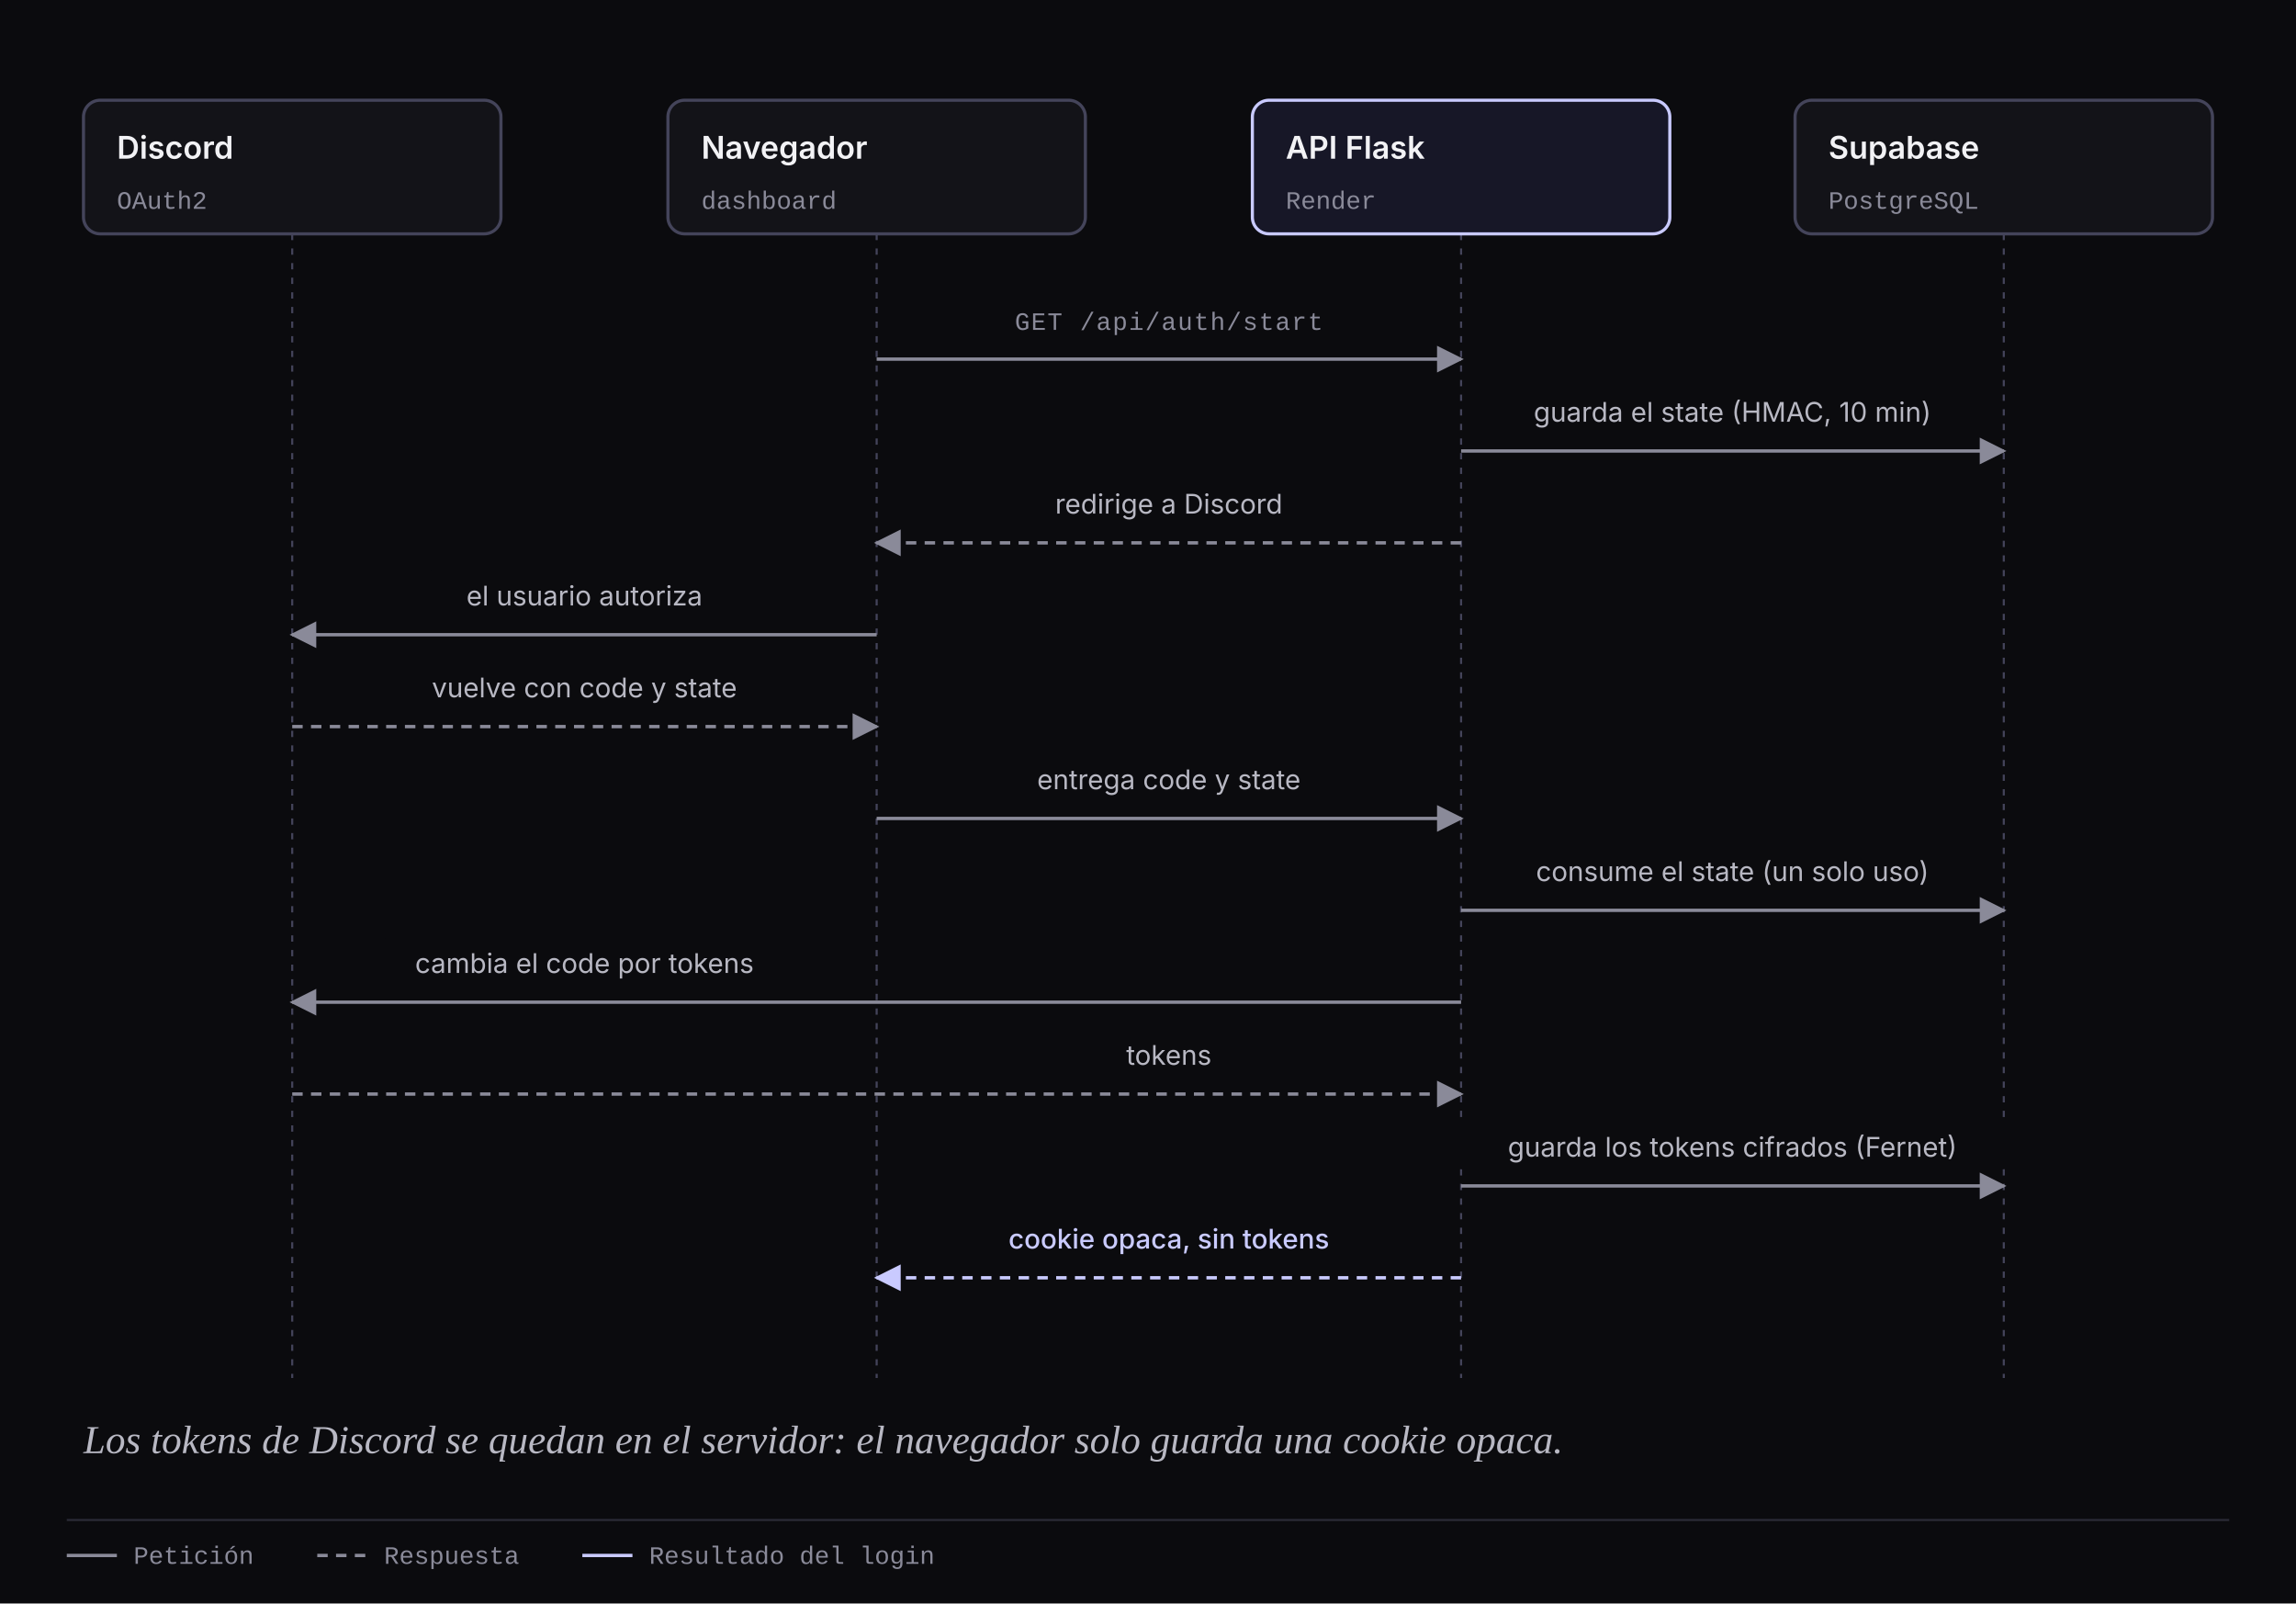
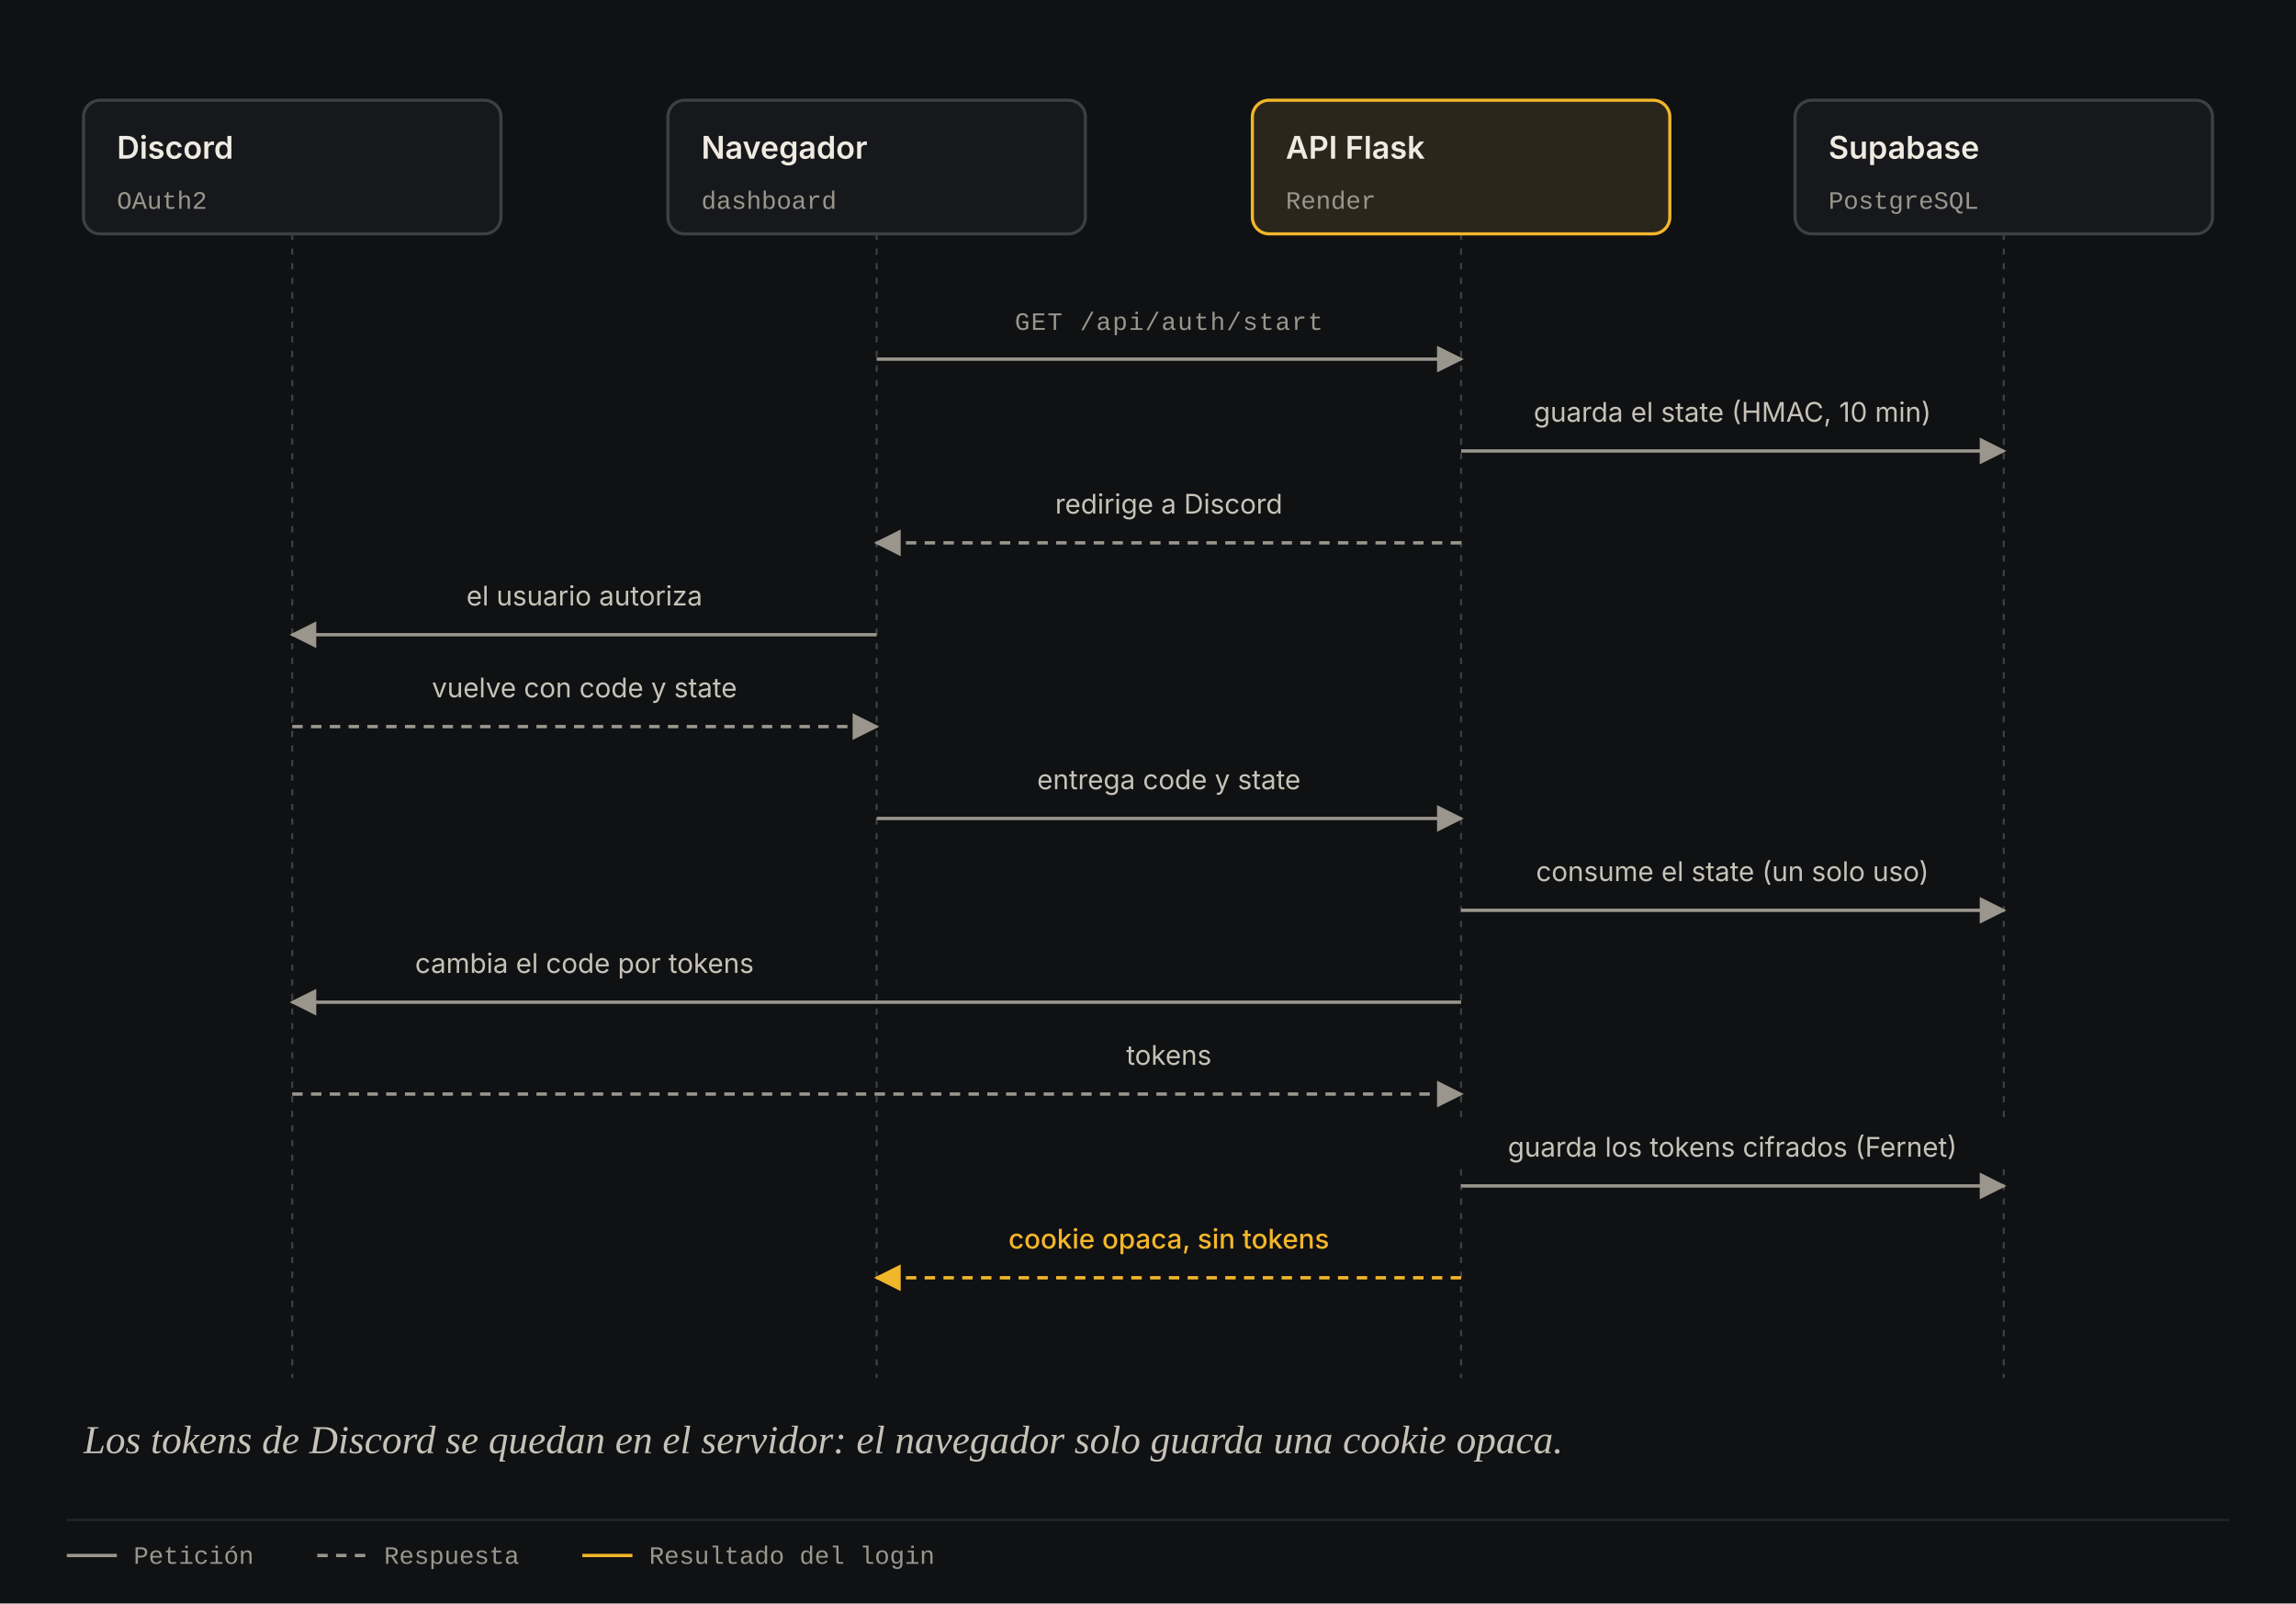
<svg xmlns="http://www.w3.org/2000/svg" width="1100" height="768" viewBox="0 0 1100 768" role="img" aria-labelledby="login-title login-desc">
  <defs>
    <marker id="arrow" viewBox="0 0 10 10" refX="9" refY="5" markerWidth="8" markerHeight="8" orient="auto-start-reverse">
-       <path d="M0 0 L10 5 L0 10 z" fill="#8a8a99" />
+       <path d="M0 0 L10 5 L0 10 z" fill="#9a968d" />
    </marker>
    <marker id="arrow-acc" viewBox="0 0 10 10" refX="9" refY="5" markerWidth="8" markerHeight="8" orient="auto-start-reverse">
-       <path d="M0 0 L10 5 L0 10 z" fill="#c9caff" />
+       <path d="M0 0 L10 5 L0 10 z" fill="#f2b62a" />
    </marker>
  </defs>
-   <rect width="1100" height="768" fill="#0b0b0e" />
-   <line x1="140" y1="112" x2="140" y2="660" stroke="#44445a" stroke-width="1" stroke-dasharray="3 4" />
-   <line x1="420" y1="112" x2="420" y2="660" stroke="#44445a" stroke-width="1" stroke-dasharray="3 4" />
-   <line x1="700" y1="112" x2="700" y2="660" stroke="#44445a" stroke-width="1" stroke-dasharray="3 4" />
-   <line x1="960" y1="112" x2="960" y2="660" stroke="#44445a" stroke-width="1" stroke-dasharray="3 4" />
-   <text x="40" y="696" font-family="'Instrument Serif',Georgia,'Times New Roman',serif" font-size="19" font-weight="400" fill="#b8b8c3" text-anchor="start" letter-spacing="0" font-style="italic">Los tokens de Discord se quedan en el servidor: el navegador solo guarda una cookie opaca.</text>
-   <line x1="32" y1="728" x2="1068" y2="728" stroke="#2b2b36" stroke-width="1" />
-   <path d="M32 745 H56" stroke="#8a8a99" stroke-width="1.6" />
-   <text x="64" y="749" font-family="'Geist Mono','SF Mono',Consolas,'Liberation Mono',monospace" font-size="12" font-weight="400" fill="#8a8a99" text-anchor="start" letter-spacing="0">Petición</text>
-   <path d="M152 745 H176" stroke="#8a8a99" stroke-width="1.6" stroke-dasharray="5 4" />
-   <text x="184" y="749" font-family="'Geist Mono','SF Mono',Consolas,'Liberation Mono',monospace" font-size="12" font-weight="400" fill="#8a8a99" text-anchor="start" letter-spacing="0">Respuesta</text>
-   <path d="M279 745 H303" stroke="#c9caff" stroke-width="1.6" />
-   <text x="311" y="749" font-family="'Geist Mono','SF Mono',Consolas,'Liberation Mono',monospace" font-size="12" font-weight="400" fill="#8a8a99" text-anchor="start" letter-spacing="0">Resultado del login</text>
-   <path d="M420 172 H700" fill="none" stroke="#8a8a99" stroke-width="1.6" marker-end="url(#arrow)" />
-   <path d="M700 216 H960" fill="none" stroke="#8a8a99" stroke-width="1.6" marker-end="url(#arrow)" />
-   <path d="M700 260 H420" fill="none" stroke="#8a8a99" stroke-width="1.6" stroke-dasharray="5 4" marker-end="url(#arrow)" />
-   <path d="M420 304 H140" fill="none" stroke="#8a8a99" stroke-width="1.6" marker-end="url(#arrow)" />
-   <path d="M140 348 H420" fill="none" stroke="#8a8a99" stroke-width="1.6" stroke-dasharray="5 4" marker-end="url(#arrow)" />
-   <path d="M420 392 H700" fill="none" stroke="#8a8a99" stroke-width="1.6" marker-end="url(#arrow)" />
-   <path d="M700 436 H960" fill="none" stroke="#8a8a99" stroke-width="1.6" marker-end="url(#arrow)" />
-   <path d="M700 480 H140" fill="none" stroke="#8a8a99" stroke-width="1.6" marker-end="url(#arrow)" />
-   <path d="M140 524 H700" fill="none" stroke="#8a8a99" stroke-width="1.6" stroke-dasharray="5 4" marker-end="url(#arrow)" />
-   <path d="M700 568 H960" fill="none" stroke="#8a8a99" stroke-width="1.6" marker-end="url(#arrow)" />
-   <path d="M700 612 H420" fill="none" stroke="#c9caff" stroke-width="1.6" stroke-dasharray="5 4" marker-end="url(#arrow-acc)" />
-   <rect x="478" y="142" width="165" height="22" rx="2" fill="#0b0b0e" />
-   <text x="560.0" y="158" font-family="'Geist Mono','SF Mono',Consolas,'Liberation Mono',monospace" font-size="12" font-weight="400" fill="#8a8a99" text-anchor="middle" letter-spacing="0.6">GET /api/auth/start</text>
-   <rect x="717" y="185" width="226" height="23" rx="2" fill="#0b0b0e" />
-   <text x="830.0" y="202" font-family="Geist,Inter,'Segoe UI',Helvetica,Arial,sans-serif" font-size="13" font-weight="400" fill="#b8b8c3" text-anchor="middle" letter-spacing="0">guarda el state (HMAC, 10 min)</text>
-   <rect x="490" y="229" width="141" height="23" rx="2" fill="#0b0b0e" />
-   <text x="560.0" y="246" font-family="Geist,Inter,'Segoe UI',Helvetica,Arial,sans-serif" font-size="13" font-weight="400" fill="#b8b8c3" text-anchor="middle" letter-spacing="0">redirige a Discord</text>
-   <rect x="206" y="273" width="148" height="23" rx="2" fill="#0b0b0e" />
-   <text x="280.0" y="290" font-family="Geist,Inter,'Segoe UI',Helvetica,Arial,sans-serif" font-size="13" font-weight="400" fill="#b8b8c3" text-anchor="middle" letter-spacing="0">el usuario autoriza</text>
-   <rect x="192" y="317" width="176" height="23" rx="2" fill="#0b0b0e" />
-   <text x="280.0" y="334" font-family="Geist,Inter,'Segoe UI',Helvetica,Arial,sans-serif" font-size="13" font-weight="400" fill="#b8b8c3" text-anchor="middle" letter-spacing="0">vuelve con code y state</text>
-   <rect x="482" y="361" width="155" height="23" rx="2" fill="#0b0b0e" />
-   <text x="560.0" y="378" font-family="Geist,Inter,'Segoe UI',Helvetica,Arial,sans-serif" font-size="13" font-weight="400" fill="#b8b8c3" text-anchor="middle" letter-spacing="0">entrega code y state</text>
-   <rect x="717" y="405" width="226" height="23" rx="2" fill="#0b0b0e" />
-   <text x="830.0" y="422" font-family="Geist,Inter,'Segoe UI',Helvetica,Arial,sans-serif" font-size="13" font-weight="400" fill="#b8b8c3" text-anchor="middle" letter-spacing="0">consume el state (un solo uso)</text>
-   <rect x="184" y="449" width="191" height="23" rx="2" fill="#0b0b0e" />
-   <text x="280.0" y="466" font-family="Geist,Inter,'Segoe UI',Helvetica,Arial,sans-serif" font-size="13" font-weight="400" fill="#b8b8c3" text-anchor="middle" letter-spacing="0">cambia el code por tokens</text>
-   <rect x="532" y="493" width="55" height="23" rx="2" fill="#0b0b0e" />
-   <text x="560.0" y="510" font-family="Geist,Inter,'Segoe UI',Helvetica,Arial,sans-serif" font-size="13" font-weight="400" fill="#b8b8c3" text-anchor="middle" letter-spacing="0">tokens</text>
-   <rect x="699" y="537" width="262" height="23" rx="2" fill="#0b0b0e" />
-   <text x="830.0" y="554" font-family="Geist,Inter,'Segoe UI',Helvetica,Arial,sans-serif" font-size="13" font-weight="400" fill="#b8b8c3" text-anchor="middle" letter-spacing="0">guarda los tokens cifrados (Fernet)</text>
-   <rect x="468" y="581" width="184" height="23" rx="2" fill="#0b0b0e" />
-   <text x="560.0" y="598" font-family="Geist,Inter,'Segoe UI',Helvetica,Arial,sans-serif" font-size="13" font-weight="500" fill="#c9caff" text-anchor="middle" letter-spacing="0">cookie opaca, sin tokens</text>
-   <rect id="a-disc" x="40" y="48" width="200" height="64" rx="8" fill="#131318" stroke="#44445a" stroke-width="1.5" />
-   <text x="56" y="76" font-family="Geist,Inter,'Segoe UI',Helvetica,Arial,sans-serif" font-size="15" font-weight="600" fill="#f2f2f5" text-anchor="start" letter-spacing="0" data-in="a-disc">Discord</text>
-   <text x="56" y="100" font-family="'Geist Mono','SF Mono',Consolas,'Liberation Mono',monospace" font-size="12" font-weight="400" fill="#8a8a99" text-anchor="start" letter-spacing="0" data-in="a-disc">OAuth2</text>
-   <rect id="a-nav" x="320" y="48" width="200" height="64" rx="8" fill="#131318" stroke="#44445a" stroke-width="1.5" />
-   <text x="336" y="76" font-family="Geist,Inter,'Segoe UI',Helvetica,Arial,sans-serif" font-size="15" font-weight="600" fill="#f2f2f5" text-anchor="start" letter-spacing="0" data-in="a-nav">Navegador</text>
-   <text x="336" y="100" font-family="'Geist Mono','SF Mono',Consolas,'Liberation Mono',monospace" font-size="12" font-weight="400" fill="#8a8a99" text-anchor="start" letter-spacing="0" data-in="a-nav">dashboard</text>
-   <rect id="a-api" x="600" y="48" width="200" height="64" rx="8" fill="#171727" stroke="#c9caff" stroke-width="1.5" />
-   <text x="616" y="76" font-family="Geist,Inter,'Segoe UI',Helvetica,Arial,sans-serif" font-size="15" font-weight="600" fill="#f2f2f5" text-anchor="start" letter-spacing="0" data-in="a-api">API Flask</text>
-   <text x="616" y="100" font-family="'Geist Mono','SF Mono',Consolas,'Liberation Mono',monospace" font-size="12" font-weight="400" fill="#8a8a99" text-anchor="start" letter-spacing="0" data-in="a-api">Render</text>
-   <rect id="a-db" x="860" y="48" width="200" height="64" rx="8" fill="#131318" stroke="#44445a" stroke-width="1.5" />
-   <text x="876" y="76" font-family="Geist,Inter,'Segoe UI',Helvetica,Arial,sans-serif" font-size="15" font-weight="600" fill="#f2f2f5" text-anchor="start" letter-spacing="0" data-in="a-db">Supabase</text>
-   <text x="876" y="100" font-family="'Geist Mono','SF Mono',Consolas,'Liberation Mono',monospace" font-size="12" font-weight="400" fill="#8a8a99" text-anchor="start" letter-spacing="0" data-in="a-db">PostgreSQL</text>
+   <rect width="1100" height="768" fill="#101113" />
+   <line x1="140" y1="112" x2="140" y2="660" stroke="#3e3f40" stroke-width="1" stroke-dasharray="3 4" />
+   <line x1="420" y1="112" x2="420" y2="660" stroke="#3e3f40" stroke-width="1" stroke-dasharray="3 4" />
+   <line x1="700" y1="112" x2="700" y2="660" stroke="#3e3f40" stroke-width="1" stroke-dasharray="3 4" />
+   <line x1="960" y1="112" x2="960" y2="660" stroke="#3e3f40" stroke-width="1" stroke-dasharray="3 4" />
+   <text x="40" y="696" font-family="'Instrument Serif',Georgia,'Times New Roman',serif" font-size="19" font-weight="400" fill="#c6c2b8" text-anchor="start" letter-spacing="0" font-style="italic">Los tokens de Discord se quedan en el servidor: el navegador solo guarda una cookie opaca.</text>
+   <line x1="32" y1="728" x2="1068" y2="728" stroke="#26272a" stroke-width="1" />
+   <path d="M32 745 H56" stroke="#9a968d" stroke-width="1.6" />
+   <text x="64" y="749" font-family="'JetBrains Mono','SF Mono',Consolas,'Liberation Mono',monospace" font-size="12" font-weight="400" fill="#9a968d" text-anchor="start" letter-spacing="0">Petición</text>
+   <path d="M152 745 H176" stroke="#9a968d" stroke-width="1.6" stroke-dasharray="5 4" />
+   <text x="184" y="749" font-family="'JetBrains Mono','SF Mono',Consolas,'Liberation Mono',monospace" font-size="12" font-weight="400" fill="#9a968d" text-anchor="start" letter-spacing="0">Respuesta</text>
+   <path d="M279 745 H303" stroke="#f2b62a" stroke-width="1.6" />
+   <text x="311" y="749" font-family="'JetBrains Mono','SF Mono',Consolas,'Liberation Mono',monospace" font-size="12" font-weight="400" fill="#9a968d" text-anchor="start" letter-spacing="0">Resultado del login</text>
+   <path d="M420 172 H700" fill="none" stroke="#9a968d" stroke-width="1.6" marker-end="url(#arrow)" />
+   <path d="M700 216 H960" fill="none" stroke="#9a968d" stroke-width="1.6" marker-end="url(#arrow)" />
+   <path d="M700 260 H420" fill="none" stroke="#9a968d" stroke-width="1.6" stroke-dasharray="5 4" marker-end="url(#arrow)" />
+   <path d="M420 304 H140" fill="none" stroke="#9a968d" stroke-width="1.6" marker-end="url(#arrow)" />
+   <path d="M140 348 H420" fill="none" stroke="#9a968d" stroke-width="1.6" stroke-dasharray="5 4" marker-end="url(#arrow)" />
+   <path d="M420 392 H700" fill="none" stroke="#9a968d" stroke-width="1.6" marker-end="url(#arrow)" />
+   <path d="M700 436 H960" fill="none" stroke="#9a968d" stroke-width="1.6" marker-end="url(#arrow)" />
+   <path d="M700 480 H140" fill="none" stroke="#9a968d" stroke-width="1.6" marker-end="url(#arrow)" />
+   <path d="M140 524 H700" fill="none" stroke="#9a968d" stroke-width="1.6" stroke-dasharray="5 4" marker-end="url(#arrow)" />
+   <path d="M700 568 H960" fill="none" stroke="#9a968d" stroke-width="1.6" marker-end="url(#arrow)" />
+   <path d="M700 612 H420" fill="none" stroke="#f2b62a" stroke-width="1.6" stroke-dasharray="5 4" marker-end="url(#arrow-acc)" />
+   <rect x="478" y="142" width="165" height="22" rx="2" fill="#101113" />
+   <text x="560.0" y="158" font-family="'JetBrains Mono','SF Mono',Consolas,'Liberation Mono',monospace" font-size="12" font-weight="400" fill="#9a968d" text-anchor="middle" letter-spacing="0.6">GET /api/auth/start</text>
+   <rect x="717" y="185" width="226" height="23" rx="2" fill="#101113" />
+   <text x="830.0" y="202" font-family="'Hanken Grotesk','Mona Sans',Inter,'Segoe UI',Helvetica,Arial,sans-serif" font-size="13" font-weight="400" fill="#c6c2b8" text-anchor="middle" letter-spacing="0">guarda el state (HMAC, 10 min)</text>
+   <rect x="490" y="229" width="141" height="23" rx="2" fill="#101113" />
+   <text x="560.0" y="246" font-family="'Hanken Grotesk','Mona Sans',Inter,'Segoe UI',Helvetica,Arial,sans-serif" font-size="13" font-weight="400" fill="#c6c2b8" text-anchor="middle" letter-spacing="0">redirige a Discord</text>
+   <rect x="206" y="273" width="148" height="23" rx="2" fill="#101113" />
+   <text x="280.0" y="290" font-family="'Hanken Grotesk','Mona Sans',Inter,'Segoe UI',Helvetica,Arial,sans-serif" font-size="13" font-weight="400" fill="#c6c2b8" text-anchor="middle" letter-spacing="0">el usuario autoriza</text>
+   <rect x="192" y="317" width="176" height="23" rx="2" fill="#101113" />
+   <text x="280.0" y="334" font-family="'Hanken Grotesk','Mona Sans',Inter,'Segoe UI',Helvetica,Arial,sans-serif" font-size="13" font-weight="400" fill="#c6c2b8" text-anchor="middle" letter-spacing="0">vuelve con code y state</text>
+   <rect x="482" y="361" width="155" height="23" rx="2" fill="#101113" />
+   <text x="560.0" y="378" font-family="'Hanken Grotesk','Mona Sans',Inter,'Segoe UI',Helvetica,Arial,sans-serif" font-size="13" font-weight="400" fill="#c6c2b8" text-anchor="middle" letter-spacing="0">entrega code y state</text>
+   <rect x="717" y="405" width="226" height="23" rx="2" fill="#101113" />
+   <text x="830.0" y="422" font-family="'Hanken Grotesk','Mona Sans',Inter,'Segoe UI',Helvetica,Arial,sans-serif" font-size="13" font-weight="400" fill="#c6c2b8" text-anchor="middle" letter-spacing="0">consume el state (un solo uso)</text>
+   <rect x="184" y="449" width="191" height="23" rx="2" fill="#101113" />
+   <text x="280.0" y="466" font-family="'Hanken Grotesk','Mona Sans',Inter,'Segoe UI',Helvetica,Arial,sans-serif" font-size="13" font-weight="400" fill="#c6c2b8" text-anchor="middle" letter-spacing="0">cambia el code por tokens</text>
+   <rect x="532" y="493" width="55" height="23" rx="2" fill="#101113" />
+   <text x="560.0" y="510" font-family="'Hanken Grotesk','Mona Sans',Inter,'Segoe UI',Helvetica,Arial,sans-serif" font-size="13" font-weight="400" fill="#c6c2b8" text-anchor="middle" letter-spacing="0">tokens</text>
+   <rect x="699" y="537" width="262" height="23" rx="2" fill="#101113" />
+   <text x="830.0" y="554" font-family="'Hanken Grotesk','Mona Sans',Inter,'Segoe UI',Helvetica,Arial,sans-serif" font-size="13" font-weight="400" fill="#c6c2b8" text-anchor="middle" letter-spacing="0">guarda los tokens cifrados (Fernet)</text>
+   <rect x="468" y="581" width="184" height="23" rx="2" fill="#101113" />
+   <text x="560.0" y="598" font-family="'Hanken Grotesk','Mona Sans',Inter,'Segoe UI',Helvetica,Arial,sans-serif" font-size="13" font-weight="500" fill="#f2b62a" text-anchor="middle" letter-spacing="0">cookie opaca, sin tokens</text>
+   <rect id="a-disc" x="40" y="48" width="200" height="64" rx="8" fill="#17181b" stroke="#3e3f40" stroke-width="1.5" />
+   <text x="56" y="76" font-family="'Hanken Grotesk','Mona Sans',Inter,'Segoe UI',Helvetica,Arial,sans-serif" font-size="15" font-weight="600" fill="#efebe2" text-anchor="start" letter-spacing="0" data-in="a-disc">Discord</text>
+   <text x="56" y="100" font-family="'JetBrains Mono','SF Mono',Consolas,'Liberation Mono',monospace" font-size="12" font-weight="400" fill="#9a968d" text-anchor="start" letter-spacing="0" data-in="a-disc">OAuth2</text>
+   <rect id="a-nav" x="320" y="48" width="200" height="64" rx="8" fill="#17181b" stroke="#3e3f40" stroke-width="1.5" />
+   <text x="336" y="76" font-family="'Hanken Grotesk','Mona Sans',Inter,'Segoe UI',Helvetica,Arial,sans-serif" font-size="15" font-weight="600" fill="#efebe2" text-anchor="start" letter-spacing="0" data-in="a-nav">Navegador</text>
+   <text x="336" y="100" font-family="'JetBrains Mono','SF Mono',Consolas,'Liberation Mono',monospace" font-size="12" font-weight="400" fill="#9a968d" text-anchor="start" letter-spacing="0" data-in="a-nav">dashboard</text>
+   <rect id="a-api" x="600" y="48" width="200" height="64" rx="8" fill="#2b261c" stroke="#f2b62a" stroke-width="1.5" />
+   <text x="616" y="76" font-family="'Hanken Grotesk','Mona Sans',Inter,'Segoe UI',Helvetica,Arial,sans-serif" font-size="15" font-weight="600" fill="#efebe2" text-anchor="start" letter-spacing="0" data-in="a-api">API Flask</text>
+   <text x="616" y="100" font-family="'JetBrains Mono','SF Mono',Consolas,'Liberation Mono',monospace" font-size="12" font-weight="400" fill="#9a968d" text-anchor="start" letter-spacing="0" data-in="a-api">Render</text>
+   <rect id="a-db" x="860" y="48" width="200" height="64" rx="8" fill="#17181b" stroke="#3e3f40" stroke-width="1.5" />
+   <text x="876" y="76" font-family="'Hanken Grotesk','Mona Sans',Inter,'Segoe UI',Helvetica,Arial,sans-serif" font-size="15" font-weight="600" fill="#efebe2" text-anchor="start" letter-spacing="0" data-in="a-db">Supabase</text>
+   <text x="876" y="100" font-family="'JetBrains Mono','SF Mono',Consolas,'Liberation Mono',monospace" font-size="12" font-weight="400" fill="#9a968d" text-anchor="start" letter-spacing="0" data-in="a-db">PostgreSQL</text>
</svg>
